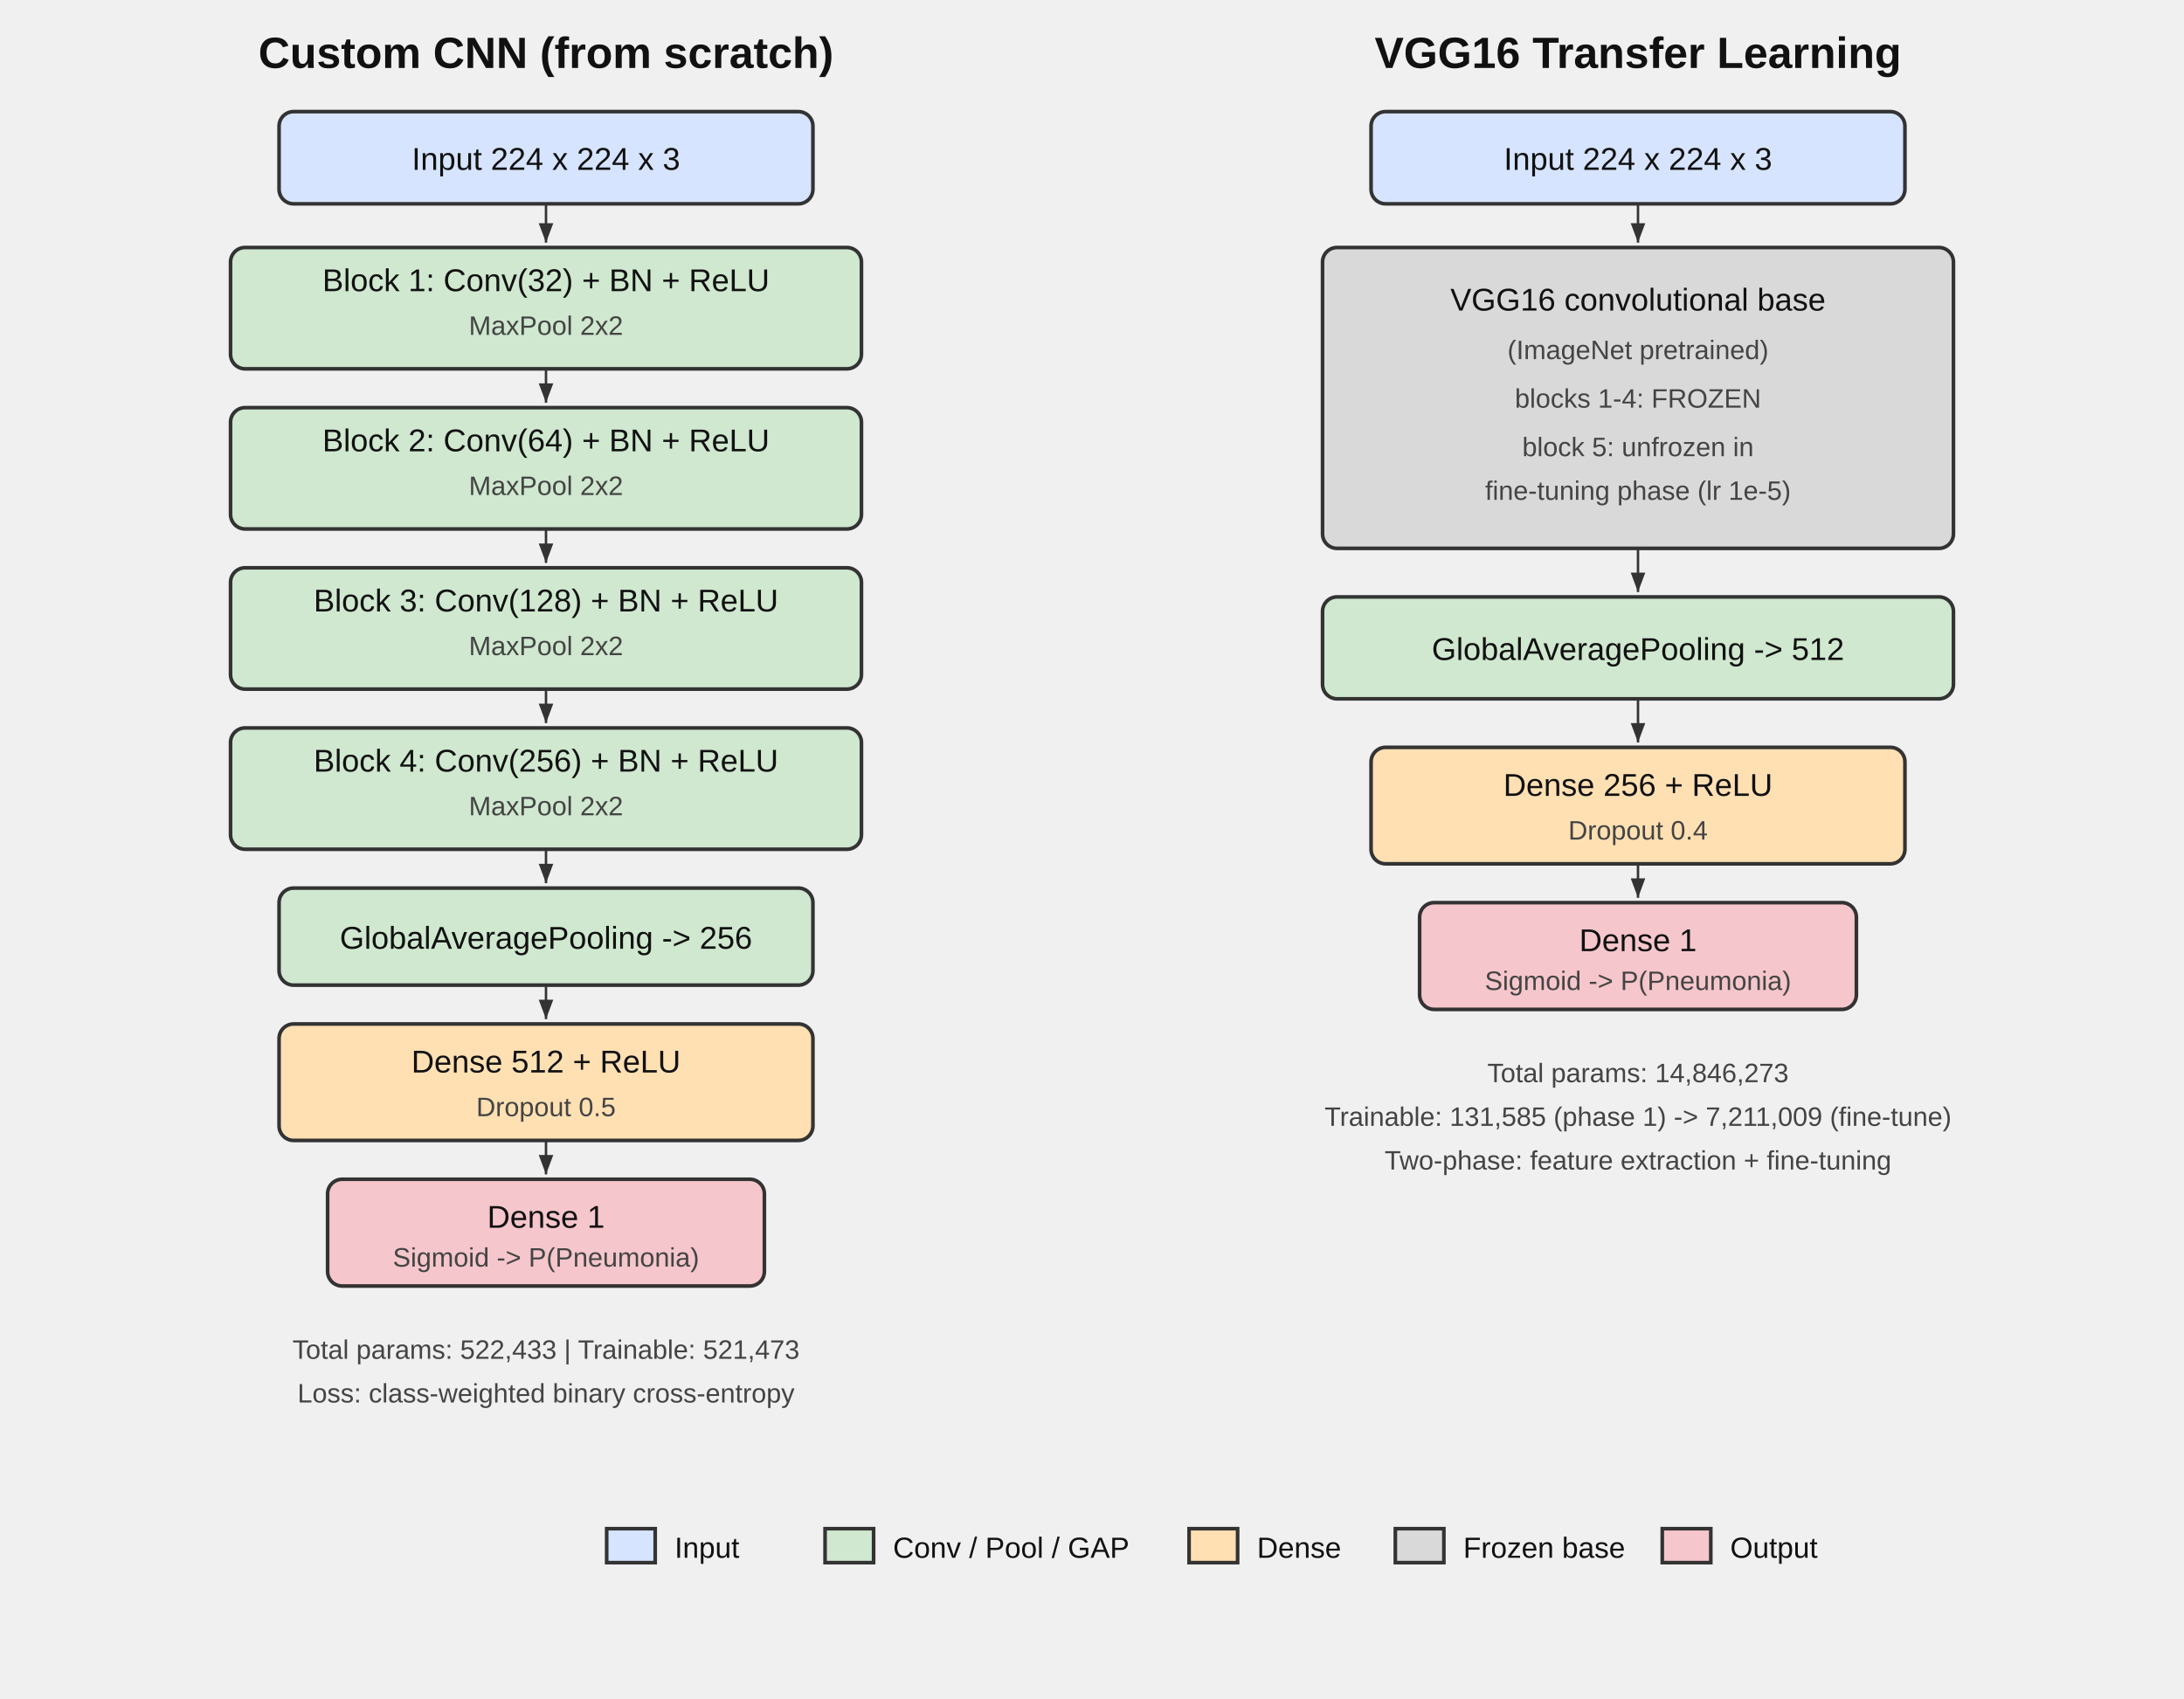
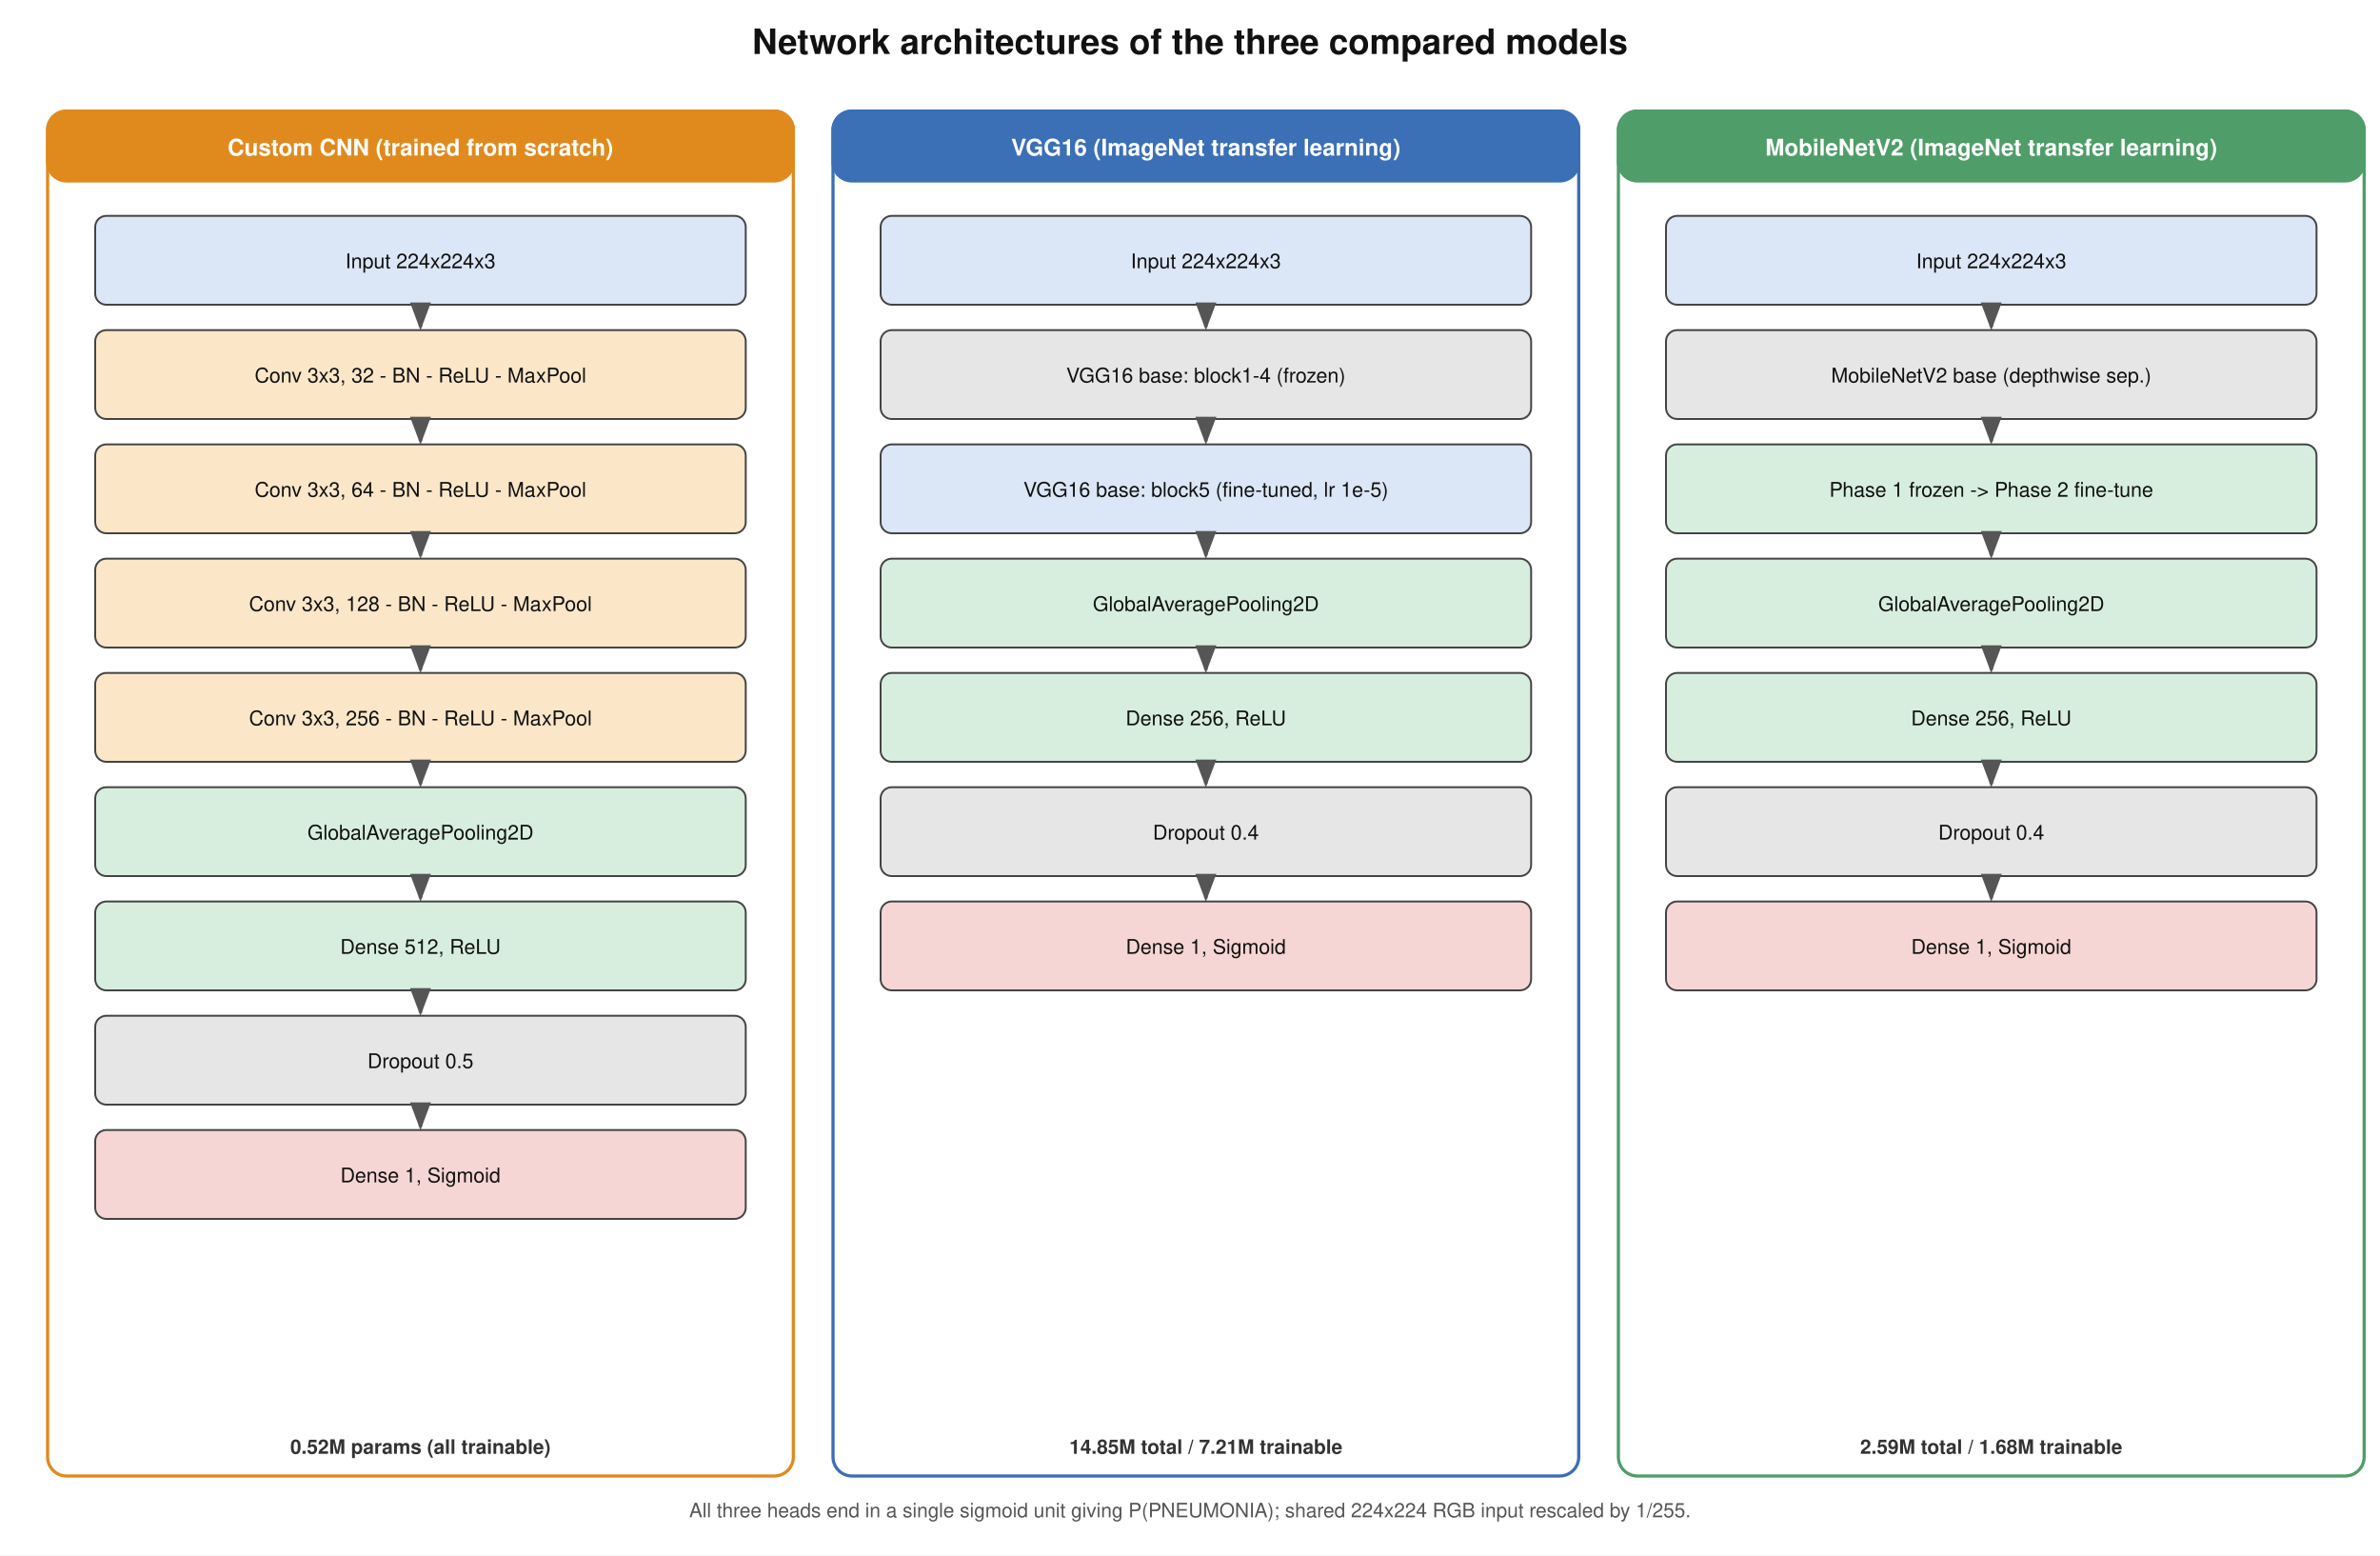
- <svg xmlns="http://www.w3.org/2000/svg" width="900" height="700" viewBox="0 0 900 700" font-family="Arial, Helvetica, sans-serif">
+ <svg xmlns="http://www.w3.org/2000/svg" width="1500" height="980" viewBox="0 0 1500 980" font-family="Helvetica, Arial, sans-serif">
  <defs>
-     <marker id="arr" markerWidth="10" markerHeight="10" refX="8" refY="3" orient="auto" markerUnits="strokeWidth">
-       <path d="M0,0 L8,3 L0,6 Z" fill="#333" />
+     <marker id="ar_s1" markerWidth="9" markerHeight="9" refX="7" refY="3" orient="auto" markerUnits="strokeWidth">
+       <path d="M0,0 L8,3 L0,6 Z" fill="#3B6FB6" />
+     </marker>
+     <marker id="ar_s2" markerWidth="9" markerHeight="9" refX="7" refY="3" orient="auto" markerUnits="strokeWidth">
+       <path d="M0,0 L8,3 L0,6 Z" fill="#4F9D69" />
+     </marker>
+     <marker id="ar_s3" markerWidth="9" markerHeight="9" refX="7" refY="3" orient="auto" markerUnits="strokeWidth">
+       <path d="M0,0 L8,3 L0,6 Z" fill="#E08A1E" />
+     </marker>
+     <marker id="ar_s4" markerWidth="9" markerHeight="9" refX="7" refY="3" orient="auto" markerUnits="strokeWidth">
+       <path d="M0,0 L8,3 L0,6 Z" fill="#7C5BB0" />
+     </marker>
+     <marker id="ar_s5" markerWidth="9" markerHeight="9" refX="7" refY="3" orient="auto" markerUnits="strokeWidth">
+       <path d="M0,0 L8,3 L0,6 Z" fill="#C0504D" />
+     </marker>
+     <marker id="ar_s6" markerWidth="9" markerHeight="9" refX="7" refY="3" orient="auto" markerUnits="strokeWidth">
+       <path d="M0,0 L8,3 L0,6 Z" fill="#2F9C95" />
+     </marker>
+     <marker id="ar_s7" markerWidth="9" markerHeight="9" refX="7" refY="3" orient="auto" markerUnits="strokeWidth">
+       <path d="M0,0 L8,3 L0,6 Z" fill="#555555" />
    </marker>
  </defs>
-   <style>
-     .lbl{font-size:13px;fill:#111;text-anchor:middle;}
-     .small{font-size:11px;fill:#444;text-anchor:middle;}
-     .title{font-size:18px;font-weight:bold;fill:#111;text-anchor:middle;}
-     .io{fill:#d6e4ff;}
-     .conv{fill:#cfe8cf;}
-     .dense{fill:#ffe0b3;}
-     .frozen{fill:#d9d9d9;}
-     .out{fill:#f5c6cb;}
-     rect{stroke:#333;stroke-width:1.5;}
-   </style>
-   <text x="225" y="28" class="title">Custom CNN (from scratch)</text>
-   <text x="675" y="28" class="title">VGG16 Transfer Learning</text>
-   <rect class="io" x="115" y="46" width="220" height="38" rx="6" />
-   <text class="lbl" x="225" y="70">Input  224 x 224 x 3</text>
-   <line x1="225" y1="84" x2="225" y2="100" stroke="#333" marker-end="url(#arr)" />
-   <rect class="conv" x="95" y="102" width="260" height="50" rx="6" />
-   <text class="lbl" x="225" y="120">Block 1: Conv(32) + BN + ReLU</text>
-   <text class="small" x="225" y="138">MaxPool 2x2</text>
-   <line x1="225" y1="152" x2="225" y2="166" stroke="#333" marker-end="url(#arr)" />
-   <rect class="conv" x="95" y="168" width="260" height="50" rx="6" />
-   <text class="lbl" x="225" y="186">Block 2: Conv(64) + BN + ReLU</text>
-   <text class="small" x="225" y="204">MaxPool 2x2</text>
-   <line x1="225" y1="218" x2="225" y2="232" stroke="#333" marker-end="url(#arr)" />
-   <rect class="conv" x="95" y="234" width="260" height="50" rx="6" />
-   <text class="lbl" x="225" y="252">Block 3: Conv(128) + BN + ReLU</text>
-   <text class="small" x="225" y="270">MaxPool 2x2</text>
-   <line x1="225" y1="284" x2="225" y2="298" stroke="#333" marker-end="url(#arr)" />
-   <rect class="conv" x="95" y="300" width="260" height="50" rx="6" />
-   <text class="lbl" x="225" y="318">Block 4: Conv(256) + BN + ReLU</text>
-   <text class="small" x="225" y="336">MaxPool 2x2</text>
-   <line x1="225" y1="350" x2="225" y2="364" stroke="#333" marker-end="url(#arr)" />
-   <rect class="conv" x="115" y="366" width="220" height="40" rx="6" />
-   <text class="lbl" x="225" y="391">GlobalAveragePooling -&gt; 256</text>
-   <line x1="225" y1="406" x2="225" y2="420" stroke="#333" marker-end="url(#arr)" />
-   <rect class="dense" x="115" y="422" width="220" height="48" rx="6" />
-   <text class="lbl" x="225" y="442">Dense 512 + ReLU</text>
-   <text class="small" x="225" y="460">Dropout 0.5</text>
-   <line x1="225" y1="470" x2="225" y2="484" stroke="#333" marker-end="url(#arr)" />
-   <rect class="out" x="135" y="486" width="180" height="44" rx="6" />
-   <text class="lbl" x="225" y="506">Dense 1</text>
-   <text class="small" x="225" y="522">Sigmoid -&gt; P(Pneumonia)</text>
-   <text class="small" x="225" y="560">Total params: 522,433  |  Trainable: 521,473</text>
-   <text class="small" x="225" y="578">Loss: class-weighted binary cross-entropy</text>
-   <rect class="io" x="565" y="46" width="220" height="38" rx="6" />
-   <text class="lbl" x="675" y="70">Input  224 x 224 x 3</text>
-   <line x1="675" y1="84" x2="675" y2="100" stroke="#333" marker-end="url(#arr)" />
-   <rect class="frozen" x="545" y="102" width="260" height="124" rx="6" />
-   <text class="lbl" x="675" y="128">VGG16 convolutional base</text>
-   <text class="small" x="675" y="148">(ImageNet pretrained)</text>
-   <text class="small" x="675" y="168">blocks 1-4: FROZEN</text>
-   <text class="small" x="675" y="188">block 5: unfrozen in</text>
-   <text class="small" x="675" y="206">fine-tuning phase (lr 1e-5)</text>
-   <line x1="675" y1="226" x2="675" y2="244" stroke="#333" marker-end="url(#arr)" />
-   <rect class="conv" x="545" y="246" width="260" height="42" rx="6" />
-   <text class="lbl" x="675" y="272">GlobalAveragePooling -&gt; 512</text>
-   <line x1="675" y1="288" x2="675" y2="306" stroke="#333" marker-end="url(#arr)" />
-   <rect class="dense" x="565" y="308" width="220" height="48" rx="6" />
-   <text class="lbl" x="675" y="328">Dense 256 + ReLU</text>
-   <text class="small" x="675" y="346">Dropout 0.4</text>
-   <line x1="675" y1="356" x2="675" y2="370" stroke="#333" marker-end="url(#arr)" />
-   <rect class="out" x="585" y="372" width="180" height="44" rx="6" />
-   <text class="lbl" x="675" y="392">Dense 1</text>
-   <text class="small" x="675" y="408">Sigmoid -&gt; P(Pneumonia)</text>
-   <text class="small" x="675" y="446">Total params: 14,846,273</text>
-   <text class="small" x="675" y="464">Trainable: 131,585 (phase 1) -&gt; 7,211,009 (fine-tune)</text>
-   <text class="small" x="675" y="482">Two-phase: feature extraction + fine-tuning</text>
-   <rect x="250" y="630" width="20" height="14" class="io" />
-   <text x="278" y="642" font-size="12" fill="#111">Input</text>
-   <rect x="340" y="630" width="20" height="14" class="conv" />
-   <text x="368" y="642" font-size="12" fill="#111">Conv / Pool / GAP</text>
-   <rect x="490" y="630" width="20" height="14" class="dense" />
-   <text x="518" y="642" font-size="12" fill="#111">Dense</text>
-   <rect x="575" y="630" width="20" height="14" class="frozen" />
-   <text x="603" y="642" font-size="12" fill="#111">Frozen base</text>
-   <rect x="685" y="630" width="20" height="14" class="out" />
-   <text x="713" y="642" font-size="12" fill="#111">Output</text>
+   <rect x="0" y="0" width="1500" height="980" fill="#ffffff" />
+   <text x="750.0" y="34" font-size="22" font-weight="bold" fill="#111" text-anchor="middle">Network architectures of the three compared models</text>
+   <rect x="30" y="70" width="470" height="860" rx="12" fill="#ffffff" stroke="#E08A1E" stroke-width="2" />
+   <rect x="30" y="70" width="470" height="44" rx="12" fill="#E08A1E" stroke="#E08A1E" stroke-width="2" />
+   <text x="265.0" y="98" font-size="14.5" fill="#fff" text-anchor="middle" font-weight="bold">Custom CNN (trained from scratch)</text>
+   <rect x="60.0" y="136" width="410" height="56" rx="7" fill="#dbe6f6" stroke="#444" stroke-width="1.2" />
+   <text x="265.0" y="169.0" font-size="12.8" fill="#111" text-anchor="middle" font-weight="normal">Input  224x224x3</text>
+   <line x1="265.0" y1="192" x2="265.0" y2="206" stroke="#555555" stroke-width="2.2" marker-end="url(#ar_s7)" />
+   <rect x="60.0" y="208" width="410" height="56" rx="7" fill="#fbe6c8" stroke="#444" stroke-width="1.2" />
+   <text x="265.0" y="241.0" font-size="12.8" fill="#111" text-anchor="middle" font-weight="normal">Conv 3x3, 32  - BN - ReLU - MaxPool</text>
+   <line x1="265.0" y1="264" x2="265.0" y2="278" stroke="#555555" stroke-width="2.2" marker-end="url(#ar_s7)" />
+   <rect x="60.0" y="280" width="410" height="56" rx="7" fill="#fbe6c8" stroke="#444" stroke-width="1.2" />
+   <text x="265.0" y="313.0" font-size="12.8" fill="#111" text-anchor="middle" font-weight="normal">Conv 3x3, 64  - BN - ReLU - MaxPool</text>
+   <line x1="265.0" y1="336" x2="265.0" y2="350" stroke="#555555" stroke-width="2.2" marker-end="url(#ar_s7)" />
+   <rect x="60.0" y="352" width="410" height="56" rx="7" fill="#fbe6c8" stroke="#444" stroke-width="1.2" />
+   <text x="265.0" y="385.0" font-size="12.8" fill="#111" text-anchor="middle" font-weight="normal">Conv 3x3, 128 - BN - ReLU - MaxPool</text>
+   <line x1="265.0" y1="408" x2="265.0" y2="422" stroke="#555555" stroke-width="2.2" marker-end="url(#ar_s7)" />
+   <rect x="60.0" y="424" width="410" height="56" rx="7" fill="#fbe6c8" stroke="#444" stroke-width="1.2" />
+   <text x="265.0" y="457.0" font-size="12.8" fill="#111" text-anchor="middle" font-weight="normal">Conv 3x3, 256 - BN - ReLU - MaxPool</text>
+   <line x1="265.0" y1="480" x2="265.0" y2="494" stroke="#555555" stroke-width="2.2" marker-end="url(#ar_s7)" />
+   <rect x="60.0" y="496" width="410" height="56" rx="7" fill="#d7eede" stroke="#444" stroke-width="1.2" />
+   <text x="265.0" y="529.0" font-size="12.8" fill="#111" text-anchor="middle" font-weight="normal">GlobalAveragePooling2D</text>
+   <line x1="265.0" y1="552" x2="265.0" y2="566" stroke="#555555" stroke-width="2.2" marker-end="url(#ar_s7)" />
+   <rect x="60.0" y="568" width="410" height="56" rx="7" fill="#d7eede" stroke="#444" stroke-width="1.2" />
+   <text x="265.0" y="601.0" font-size="12.8" fill="#111" text-anchor="middle" font-weight="normal">Dense 512, ReLU</text>
+   <line x1="265.0" y1="624" x2="265.0" y2="638" stroke="#555555" stroke-width="2.2" marker-end="url(#ar_s7)" />
+   <rect x="60.0" y="640" width="410" height="56" rx="7" fill="#e6e6e6" stroke="#444" stroke-width="1.2" />
+   <text x="265.0" y="673.0" font-size="12.8" fill="#111" text-anchor="middle" font-weight="normal">Dropout 0.5</text>
+   <line x1="265.0" y1="696" x2="265.0" y2="710" stroke="#555555" stroke-width="2.2" marker-end="url(#ar_s7)" />
+   <rect x="60.0" y="712" width="410" height="56" rx="7" fill="#f5d6d4" stroke="#444" stroke-width="1.2" />
+   <text x="265.0" y="745.0" font-size="12.8" fill="#111" text-anchor="middle" font-weight="normal">Dense 1, Sigmoid</text>
+   <text x="265.0" y="916" font-size="12.5" fill="#333" text-anchor="middle" font-weight="bold">0.52M params (all trainable)</text>
+   <rect x="525" y="70" width="470" height="860" rx="12" fill="#ffffff" stroke="#3B6FB6" stroke-width="2" />
+   <rect x="525" y="70" width="470" height="44" rx="12" fill="#3B6FB6" stroke="#3B6FB6" stroke-width="2" />
+   <text x="760.0" y="98" font-size="14.5" fill="#fff" text-anchor="middle" font-weight="bold">VGG16 (ImageNet transfer learning)</text>
+   <rect x="555.0" y="136" width="410" height="56" rx="7" fill="#dbe6f6" stroke="#444" stroke-width="1.2" />
+   <text x="760.0" y="169.0" font-size="12.8" fill="#111" text-anchor="middle" font-weight="normal">Input  224x224x3</text>
+   <line x1="760.0" y1="192" x2="760.0" y2="206" stroke="#555555" stroke-width="2.2" marker-end="url(#ar_s7)" />
+   <rect x="555.0" y="208" width="410" height="56" rx="7" fill="#e6e6e6" stroke="#444" stroke-width="1.2" />
+   <text x="760.0" y="241.0" font-size="12.8" fill="#111" text-anchor="middle" font-weight="normal">VGG16 base: block1-4 (frozen)</text>
+   <line x1="760.0" y1="264" x2="760.0" y2="278" stroke="#555555" stroke-width="2.2" marker-end="url(#ar_s7)" />
+   <rect x="555.0" y="280" width="410" height="56" rx="7" fill="#dbe6f6" stroke="#444" stroke-width="1.2" />
+   <text x="760.0" y="313.0" font-size="12.8" fill="#111" text-anchor="middle" font-weight="normal">VGG16 base: block5 (fine-tuned, lr 1e-5)</text>
+   <line x1="760.0" y1="336" x2="760.0" y2="350" stroke="#555555" stroke-width="2.2" marker-end="url(#ar_s7)" />
+   <rect x="555.0" y="352" width="410" height="56" rx="7" fill="#d7eede" stroke="#444" stroke-width="1.2" />
+   <text x="760.0" y="385.0" font-size="12.8" fill="#111" text-anchor="middle" font-weight="normal">GlobalAveragePooling2D</text>
+   <line x1="760.0" y1="408" x2="760.0" y2="422" stroke="#555555" stroke-width="2.2" marker-end="url(#ar_s7)" />
+   <rect x="555.0" y="424" width="410" height="56" rx="7" fill="#d7eede" stroke="#444" stroke-width="1.2" />
+   <text x="760.0" y="457.0" font-size="12.8" fill="#111" text-anchor="middle" font-weight="normal">Dense 256, ReLU</text>
+   <line x1="760.0" y1="480" x2="760.0" y2="494" stroke="#555555" stroke-width="2.2" marker-end="url(#ar_s7)" />
+   <rect x="555.0" y="496" width="410" height="56" rx="7" fill="#e6e6e6" stroke="#444" stroke-width="1.2" />
+   <text x="760.0" y="529.0" font-size="12.8" fill="#111" text-anchor="middle" font-weight="normal">Dropout 0.4</text>
+   <line x1="760.0" y1="552" x2="760.0" y2="566" stroke="#555555" stroke-width="2.2" marker-end="url(#ar_s7)" />
+   <rect x="555.0" y="568" width="410" height="56" rx="7" fill="#f5d6d4" stroke="#444" stroke-width="1.2" />
+   <text x="760.0" y="601.0" font-size="12.8" fill="#111" text-anchor="middle" font-weight="normal">Dense 1, Sigmoid</text>
+   <text x="760.0" y="916" font-size="12.5" fill="#333" text-anchor="middle" font-weight="bold">14.85M total / 7.21M trainable</text>
+   <rect x="1020" y="70" width="470" height="860" rx="12" fill="#ffffff" stroke="#4F9D69" stroke-width="2" />
+   <rect x="1020" y="70" width="470" height="44" rx="12" fill="#4F9D69" stroke="#4F9D69" stroke-width="2" />
+   <text x="1255.0" y="98" font-size="14.5" fill="#fff" text-anchor="middle" font-weight="bold">MobileNetV2 (ImageNet transfer learning)</text>
+   <rect x="1050.0" y="136" width="410" height="56" rx="7" fill="#dbe6f6" stroke="#444" stroke-width="1.2" />
+   <text x="1255.0" y="169.0" font-size="12.8" fill="#111" text-anchor="middle" font-weight="normal">Input  224x224x3</text>
+   <line x1="1255.0" y1="192" x2="1255.0" y2="206" stroke="#555555" stroke-width="2.2" marker-end="url(#ar_s7)" />
+   <rect x="1050.0" y="208" width="410" height="56" rx="7" fill="#e6e6e6" stroke="#444" stroke-width="1.2" />
+   <text x="1255.0" y="241.0" font-size="12.8" fill="#111" text-anchor="middle" font-weight="normal">MobileNetV2 base (depthwise sep.)</text>
+   <line x1="1255.0" y1="264" x2="1255.0" y2="278" stroke="#555555" stroke-width="2.2" marker-end="url(#ar_s7)" />
+   <rect x="1050.0" y="280" width="410" height="56" rx="7" fill="#d7eede" stroke="#444" stroke-width="1.2" />
+   <text x="1255.0" y="313.0" font-size="12.8" fill="#111" text-anchor="middle" font-weight="normal">Phase 1 frozen  -&gt;  Phase 2 fine-tune</text>
+   <line x1="1255.0" y1="336" x2="1255.0" y2="350" stroke="#555555" stroke-width="2.2" marker-end="url(#ar_s7)" />
+   <rect x="1050.0" y="352" width="410" height="56" rx="7" fill="#d7eede" stroke="#444" stroke-width="1.2" />
+   <text x="1255.0" y="385.0" font-size="12.8" fill="#111" text-anchor="middle" font-weight="normal">GlobalAveragePooling2D</text>
+   <line x1="1255.0" y1="408" x2="1255.0" y2="422" stroke="#555555" stroke-width="2.2" marker-end="url(#ar_s7)" />
+   <rect x="1050.0" y="424" width="410" height="56" rx="7" fill="#d7eede" stroke="#444" stroke-width="1.2" />
+   <text x="1255.0" y="457.0" font-size="12.8" fill="#111" text-anchor="middle" font-weight="normal">Dense 256, ReLU</text>
+   <line x1="1255.0" y1="480" x2="1255.0" y2="494" stroke="#555555" stroke-width="2.2" marker-end="url(#ar_s7)" />
+   <rect x="1050.0" y="496" width="410" height="56" rx="7" fill="#e6e6e6" stroke="#444" stroke-width="1.2" />
+   <text x="1255.0" y="529.0" font-size="12.8" fill="#111" text-anchor="middle" font-weight="normal">Dropout 0.4</text>
+   <line x1="1255.0" y1="552" x2="1255.0" y2="566" stroke="#555555" stroke-width="2.2" marker-end="url(#ar_s7)" />
+   <rect x="1050.0" y="568" width="410" height="56" rx="7" fill="#f5d6d4" stroke="#444" stroke-width="1.2" />
+   <text x="1255.0" y="601.0" font-size="12.8" fill="#111" text-anchor="middle" font-weight="normal">Dense 1, Sigmoid</text>
+   <text x="1255.0" y="916" font-size="12.5" fill="#333" text-anchor="middle" font-weight="bold">2.59M total / 1.68M trainable</text>
+   <text x="750.0" y="956" font-size="12.5" fill="#555" text-anchor="middle" font-weight="normal">All three heads end in a single sigmoid unit giving P(PNEUMONIA); shared 224x224 RGB input rescaled by 1/255.</text>
</svg>
